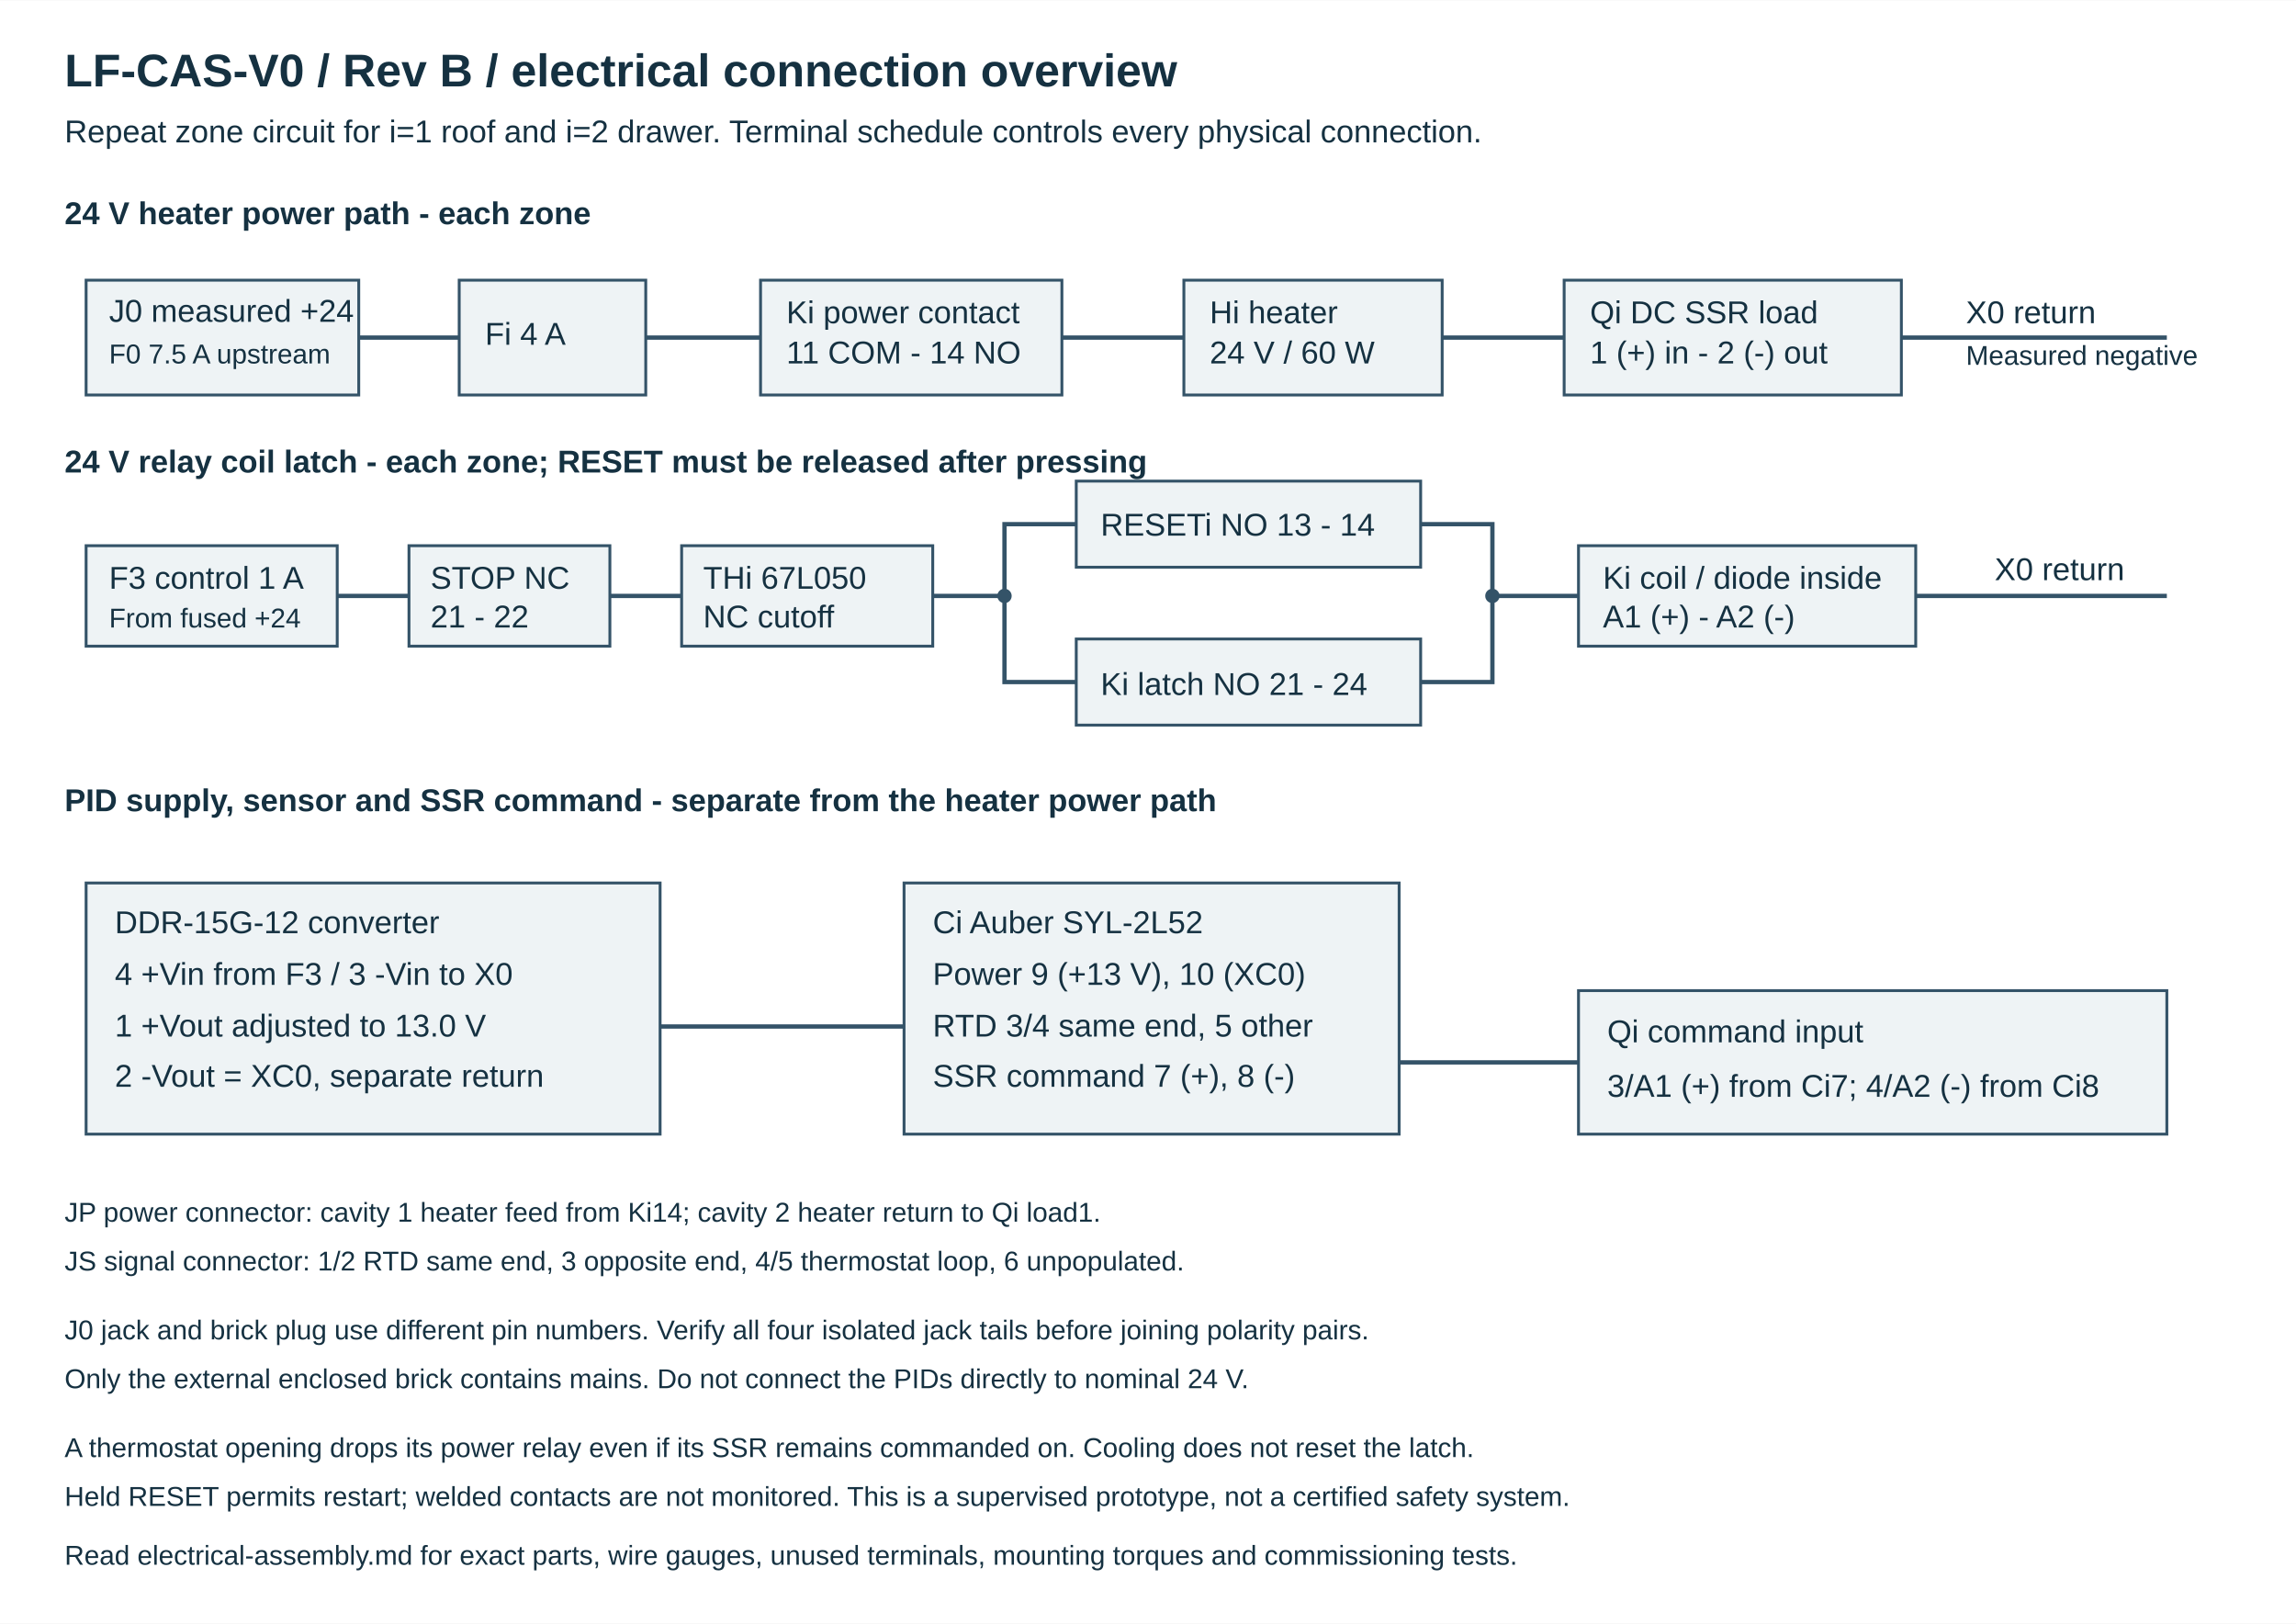
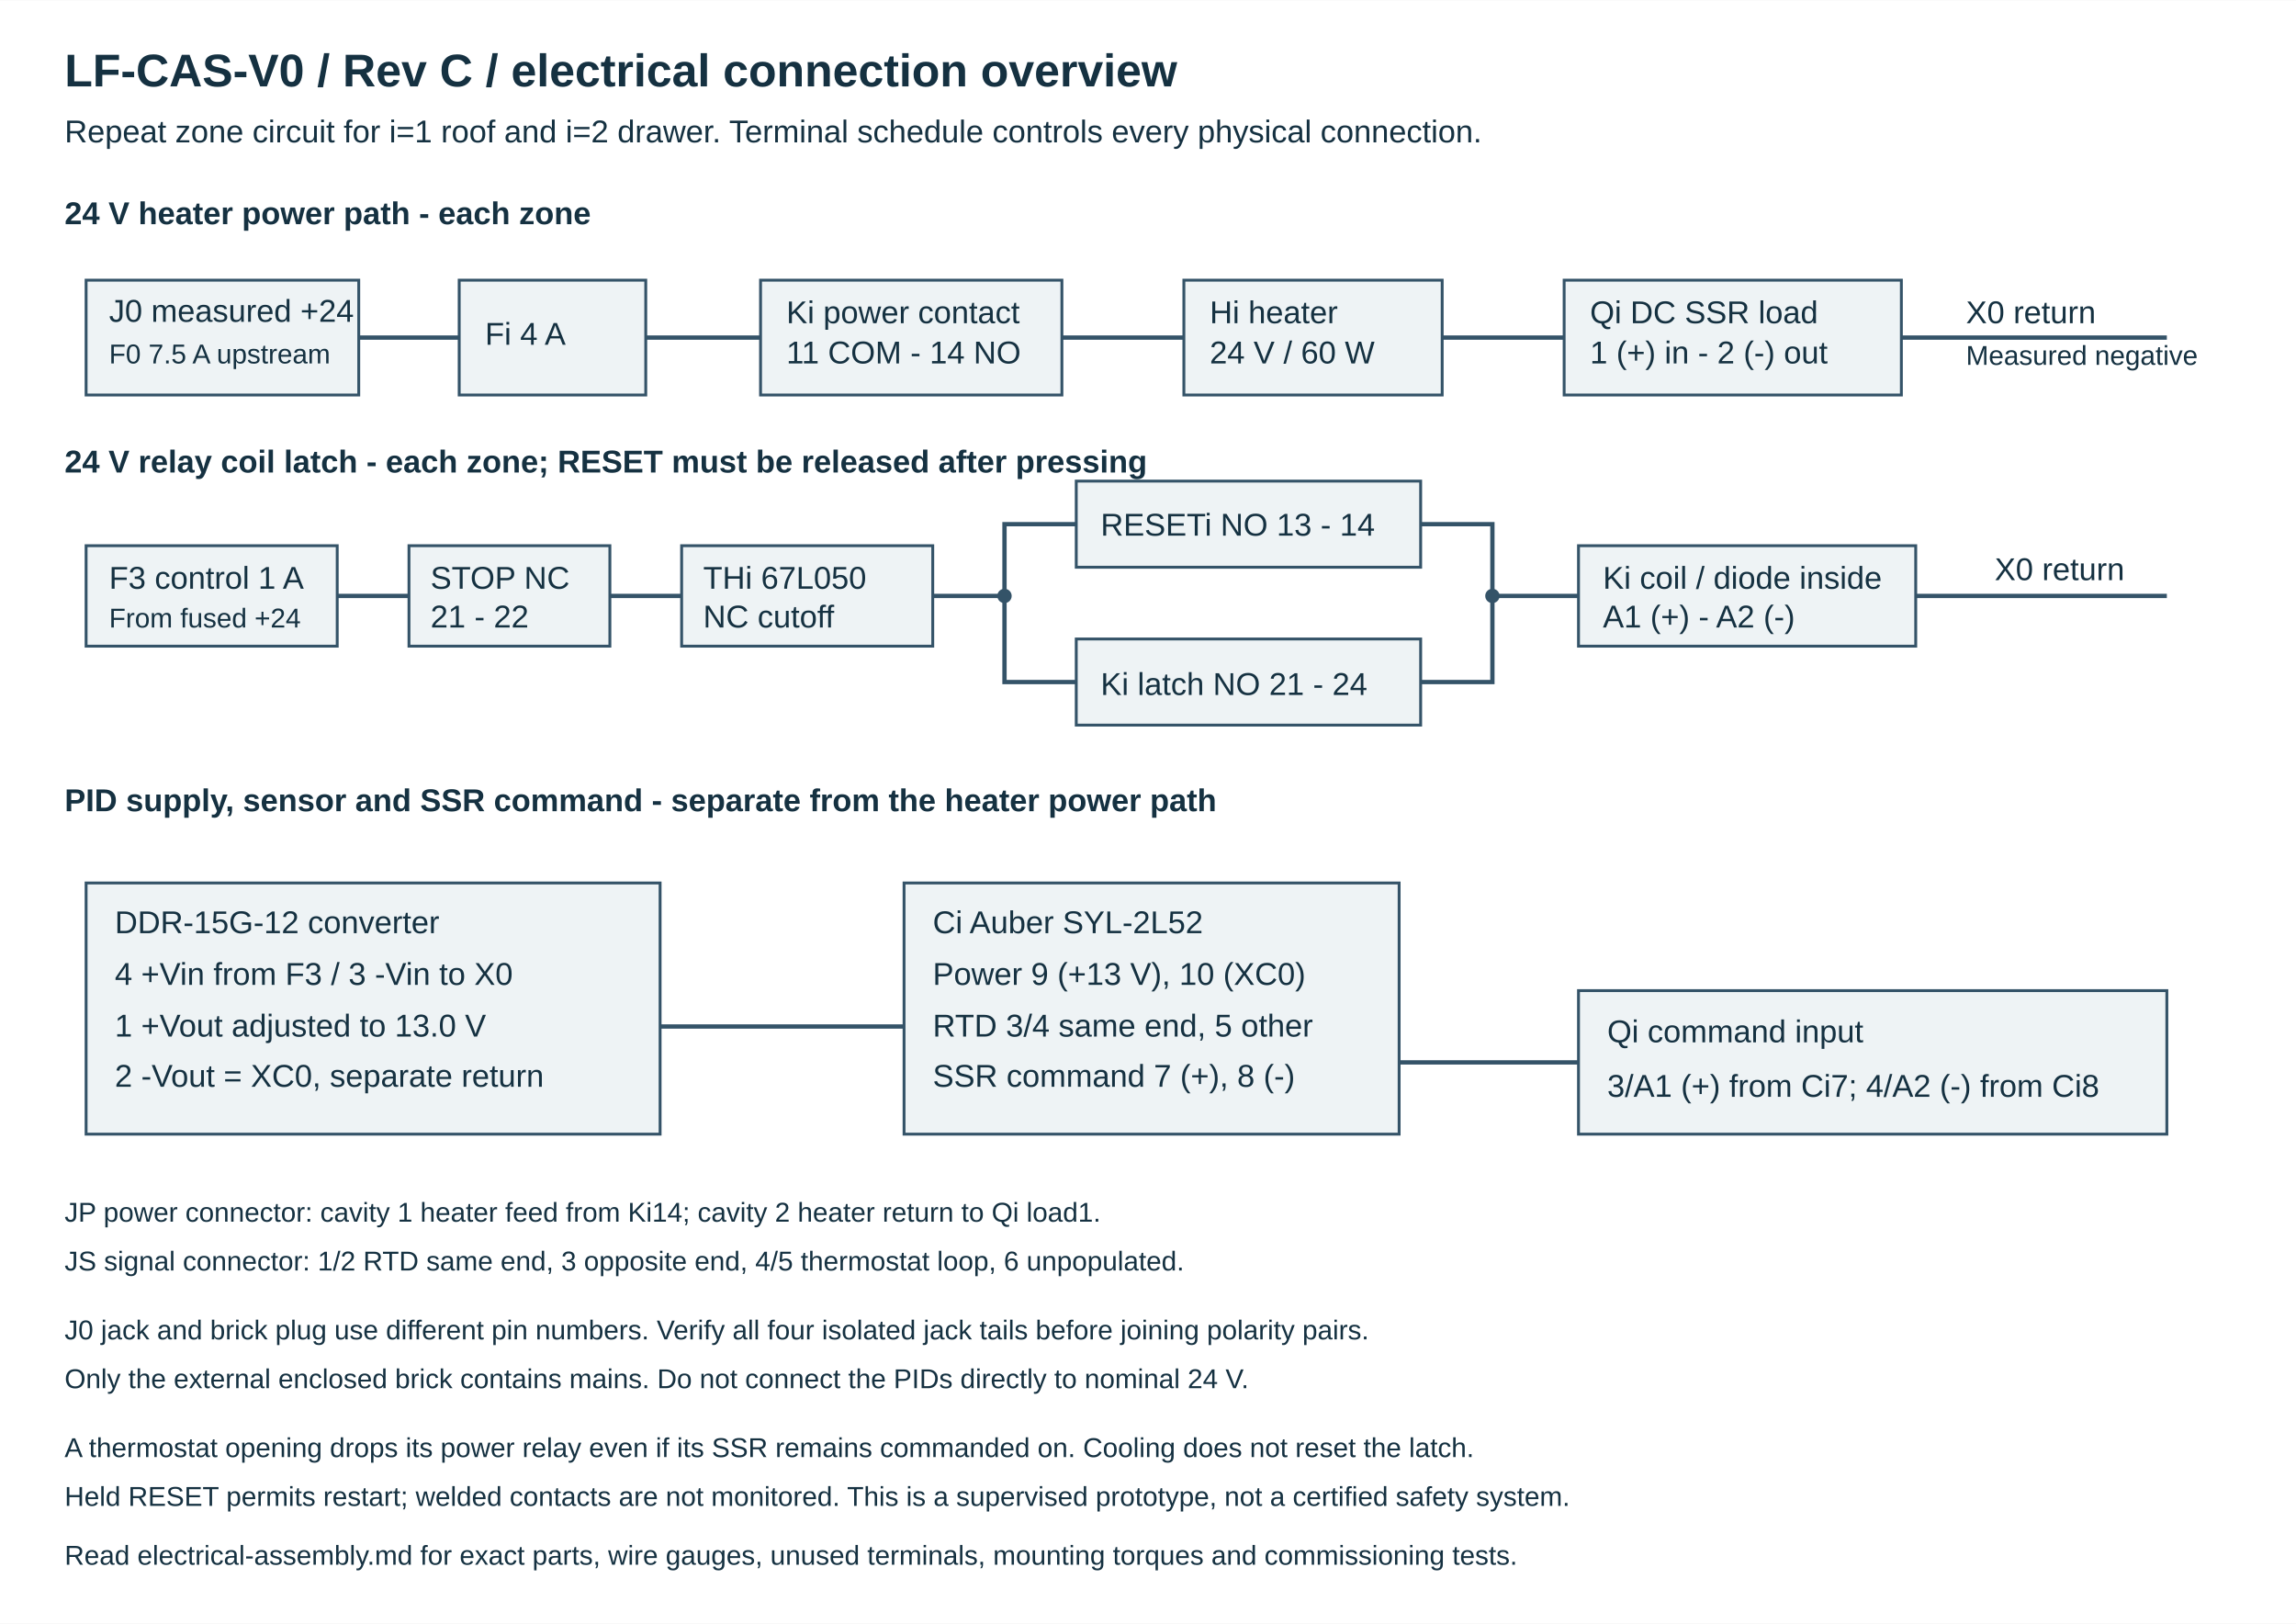
<svg xmlns="http://www.w3.org/2000/svg" width="420mm" height="297mm" viewBox="0 0 1600 1131">
  <rect width="1600" height="1131" fill="white" />
  <style>text{font-family:Arial,sans-serif;fill:#153141;font-size:22px}.title{font-size:32px;font-weight:bold}.small{font-size:19px}.box{fill:#eef3f5;stroke:#345368;stroke-width:2}.wire{fill:none;stroke:#345368;stroke-width:3}</style>
-   <text x="45" y="60" class="title">LF-CAS-V0 / Rev B / electrical connection overview</text>
+   <text x="45" y="60" class="title">LF-CAS-V0 / Rev C / electrical connection overview</text>
  <text x="45" y="99">Repeat zone circuit for i=1 roof and i=2 drawer. Terminal schedule controls every physical connection.</text>
  <text x="45" y="156" font-weight="bold">24 V heater power path - each zone</text>
  <path class="wire" d="M60 235 H1510" />
  <rect class="box" x="60" y="195" width="190" height="80" />
  <text x="76" y="224">J0 measured +24</text>
  <text x="76" y="253" class="small">F0 7.5 A upstream</text>
  <rect class="box" x="320" y="195" width="130" height="80" />
  <text x="338" y="240">Fi 4 A</text>
  <rect class="box" x="530" y="195" width="210" height="80" />
  <text x="548" y="225">Ki power contact</text>
  <text x="548" y="253">11 COM - 14 NO</text>
  <rect class="box" x="825" y="195" width="180" height="80" />
  <text x="843" y="225">Hi heater</text>
  <text x="843" y="253">24 V / 60 W</text>
  <rect class="box" x="1090" y="195" width="235" height="80" />
  <text x="1108" y="225">Qi DC SSR load</text>
  <text x="1108" y="253">1 (+) in - 2 (-) out</text>
  <text x="1370" y="225">X0 return</text>
  <text x="1370" y="254" class="small">Measured negative</text>
  <text x="45" y="329" font-weight="bold">24 V relay coil latch - each zone; RESET must be released after pressing</text>
  <path class="wire" d="M60 415 H700 M700 415 V365 H1040 V415 H1510 M700 415 V475 H1040 V415" />
  <rect class="box" x="60" y="380" width="175" height="70" />
  <text x="76" y="410">F3 control 1 A</text>
  <text x="76" y="437" class="small">From fused +24</text>
  <rect class="box" x="285" y="380" width="140" height="70" />
  <text x="300" y="410">STOP NC</text>
  <text x="300" y="437">21 - 22</text>
  <rect class="box" x="475" y="380" width="175" height="70" />
  <text x="490" y="410">THi 67L050</text>
  <text x="490" y="437">NC cutoff</text>
  <rect class="box" x="750" y="335" width="240" height="60" />
  <text x="767" y="373">RESETi NO 13 - 14</text>
  <rect class="box" x="750" y="445" width="240" height="60" />
  <text x="767" y="484">Ki latch NO 21 - 24</text>
  <rect class="box" x="1100" y="380" width="235" height="70" />
  <text x="1117" y="410">Ki coil / diode inside</text>
  <text x="1117" y="437">A1 (+) - A2 (-)</text>
  <text x="1390" y="404">X0 return</text>
  <circle cx="700" cy="415" r="5" fill="#345368" />
  <circle cx="1040" cy="415" r="5" fill="#345368" />
  <text x="45" y="565" font-weight="bold">PID supply, sensor and SSR command - separate from the heater power path</text>
  <rect class="box" x="60" y="615" width="400" height="175" />
  <text x="80" y="650">DDR-15G-12 converter</text>
  <text x="80" y="686">4 +Vin from F3 / 3 -Vin to X0</text>
  <text x="80" y="722">1 +Vout adjusted to 13.0 V</text>
  <text x="80" y="757">2 -Vout = XC0, separate return</text>
  <path class="wire" d="M460 715 H630" />
  <rect class="box" x="630" y="615" width="345" height="175" />
  <text x="650" y="650">Ci Auber SYL-2L52</text>
  <text x="650" y="686">Power 9 (+13 V), 10 (XC0)</text>
  <text x="650" y="722">RTD 3/4 same end, 5 other</text>
  <text x="650" y="757">SSR command 7 (+), 8 (-)</text>
  <path class="wire" d="M975 740 H1100" />
  <rect class="box" x="1100" y="690" width="410" height="100" />
  <text x="1120" y="726">Qi command input</text>
  <text x="1120" y="764">3/A1 (+) from Ci7; 4/A2 (-) from Ci8</text>
  <text x="45" y="851" class="small">JP power connector: cavity 1 heater feed from Ki14; cavity 2 heater return to Qi load1.</text>
  <text x="45" y="885" class="small">JS signal connector: 1/2 RTD same end, 3 opposite end, 4/5 thermostat loop, 6 unpopulated.</text>
  <text x="45" y="933" class="small">J0 jack and brick plug use different pin numbers. Verify all four isolated jack tails before joining polarity pairs.</text>
  <text x="45" y="967" class="small">Only the external enclosed brick contains mains. Do not connect the PIDs directly to nominal 24 V.</text>
  <text x="45" y="1015" class="small">A thermostat opening drops its power relay even if its SSR remains commanded on. Cooling does not reset the latch.</text>
  <text x="45" y="1049" class="small">Held RESET permits restart; welded contacts are not monitored. This is a supervised prototype, not a certified safety system.</text>
  <text x="45" y="1090" class="small">Read electrical-assembly.md for exact parts, wire gauges, unused terminals, mounting torques and commissioning tests.</text>
</svg>
